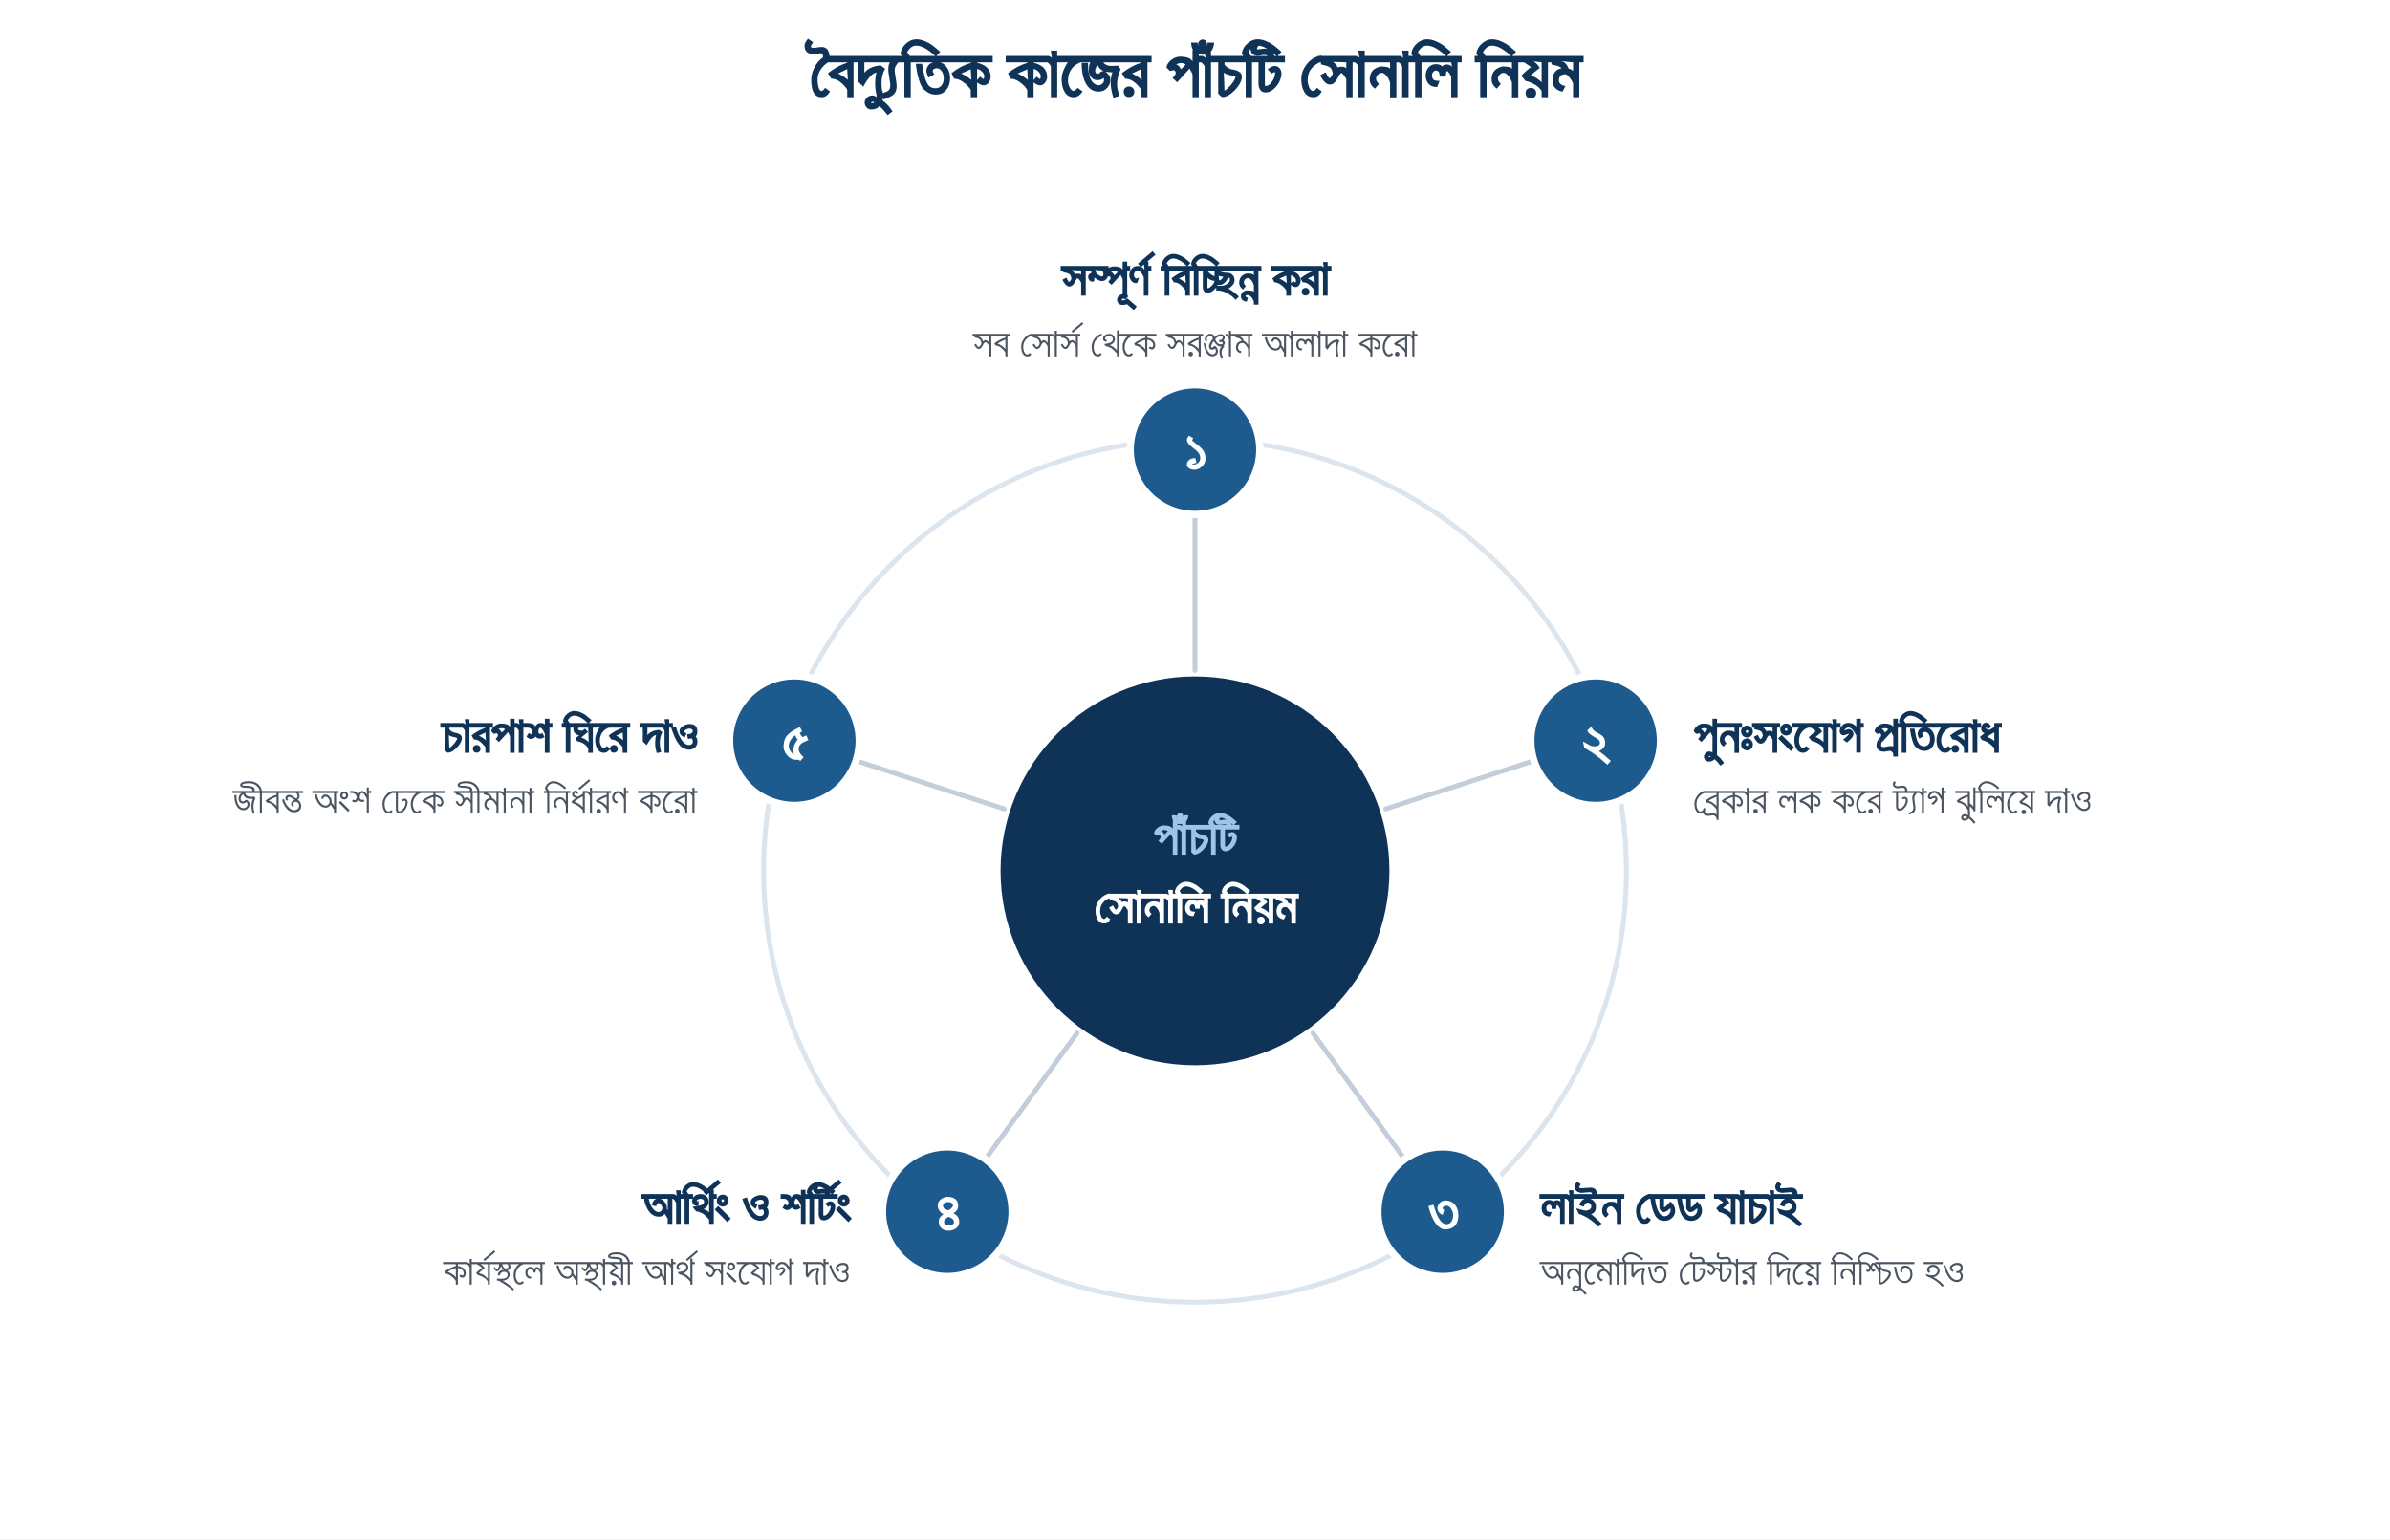
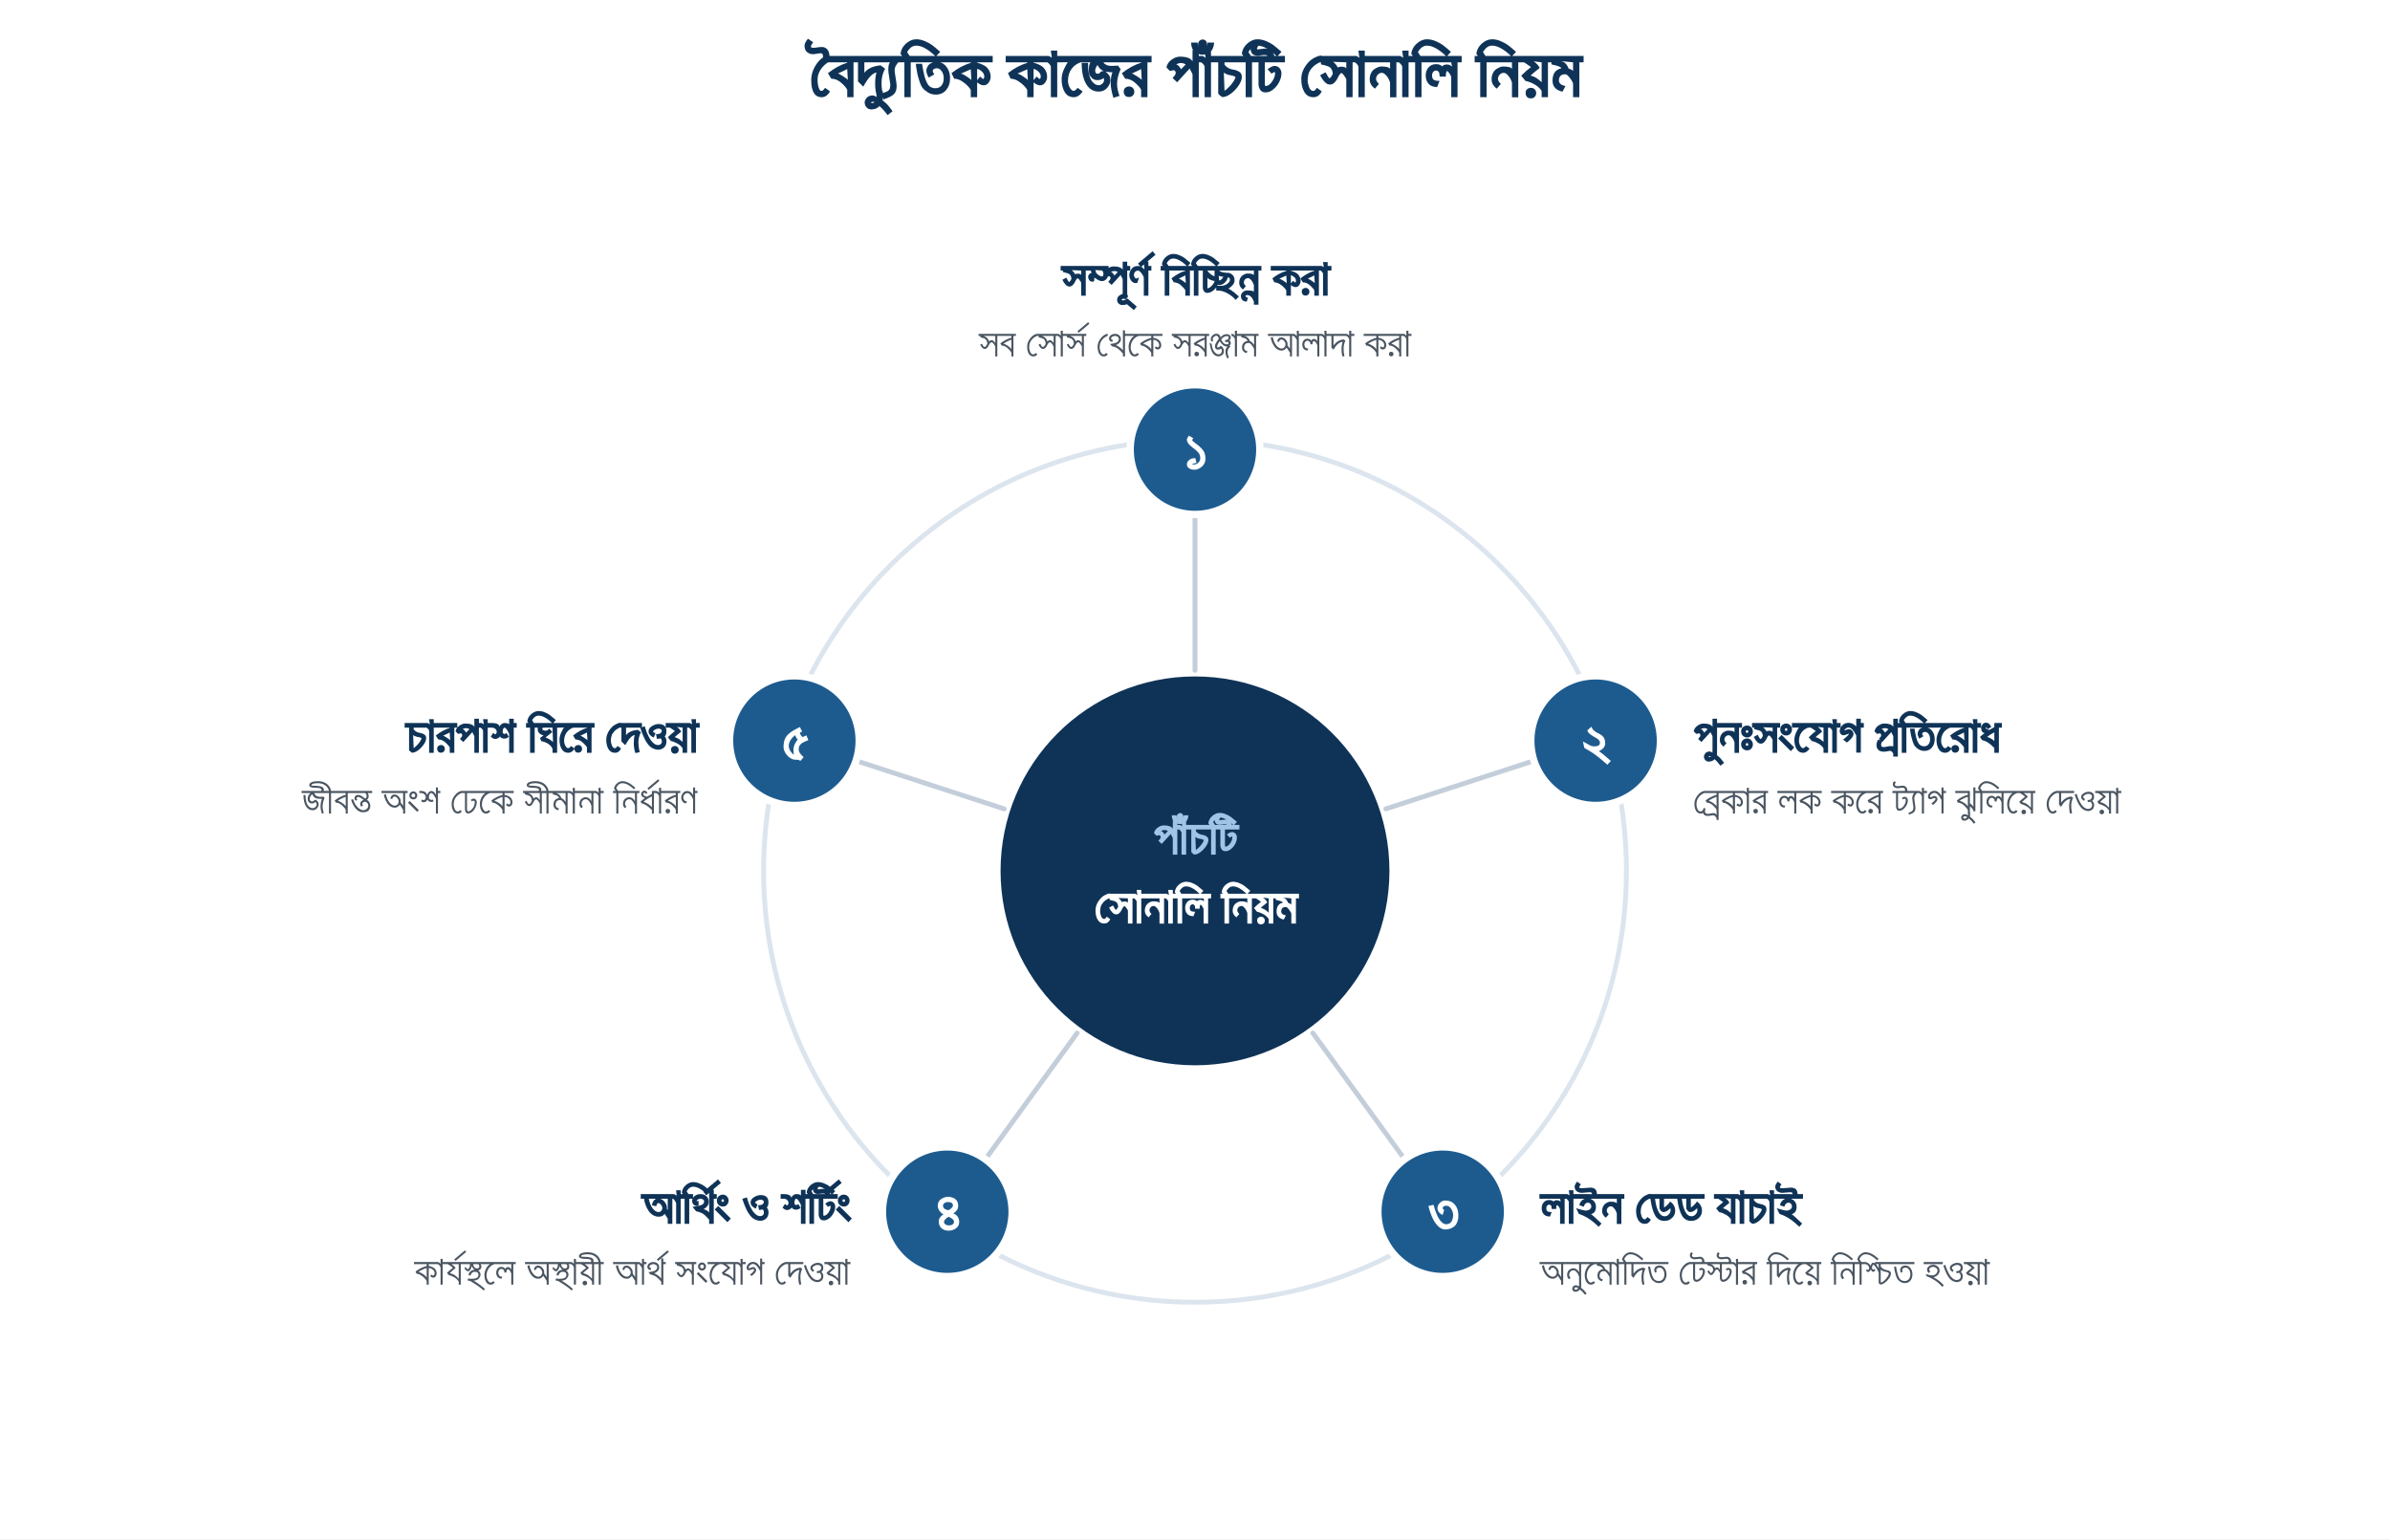
<svg xmlns="http://www.w3.org/2000/svg" width="1180" height="760" viewBox="0 0 1180 760">
  <rect width="1180" height="760" fill="#FFFFFF" />
  <text x="590.0" y="48.0" font-family="Kalpurush" font-size="34" font-weight="700" fill="#0F3357" text-anchor="middle">বৈদ্যুতিক কাজের পাঁচটি সোনালি নিয়ম</text>
  <circle cx="590.0" cy="430.0" r="213.0" fill="none" stroke="#DCE5EE" stroke-width="2.4" />
  <circle cx="590.0" cy="430.0" r="96.0" fill="#0F3357" stroke="none" stroke-width="2" />
  <text x="590.0" y="422.0" font-family="Kalpurush" font-size="24.5" font-weight="700" fill="#9FC4E6" text-anchor="middle">পাঁচটি</text>
  <text x="590.0" y="456.0" font-family="Kalpurush" font-size="24.5" font-weight="700" fill="#FFFFFF" text-anchor="middle">সোনালি নিয়ম</text>
  <line x1="590.0" y1="331.0" x2="590.0" y2="254.0" stroke="#C3CEDA" stroke-width="2.4" stroke-linecap="round" />
  <circle cx="590.0" cy="222.0" r="32.0" fill="#1D5B8F" stroke="#FFFFFF" stroke-width="3.6" />
  <text x="590.0" y="232.0" font-family="Kalpurush" font-size="28" font-weight="700" fill="#FFFFFF" text-anchor="middle">১</text>
  <text x="590.0" y="146.0" font-family="Kalpurush" font-size="24.5" font-weight="700" fill="#0F3357" text-anchor="middle">সম্পূর্ণ বিচ্ছিন্ন করা</text>
-   <text x="590.0" y="176.0" font-family="Kalpurush" font-size="20" font-weight="400" fill="#4A5561" text-anchor="middle">সব সোর্স থেকে সরঞ্জাম আলাদা করো</text>
+   <text x="590.0" y="176.0" font-family="Kalpurush" font-size="20" font-weight="400" fill="#4A5561" text-anchor="middle">সব সোর্স থেকে সরঞ্জাম আলাদা করা</text>
  <line x1="684.2" y1="399.4" x2="757.4" y2="375.6" stroke="#C3CEDA" stroke-width="2.4" stroke-linecap="round" />
  <circle cx="787.8" cy="365.7" r="32.0" fill="#1D5B8F" stroke="#FFFFFF" stroke-width="3.6" />
  <text x="787.8" y="375.7" font-family="Kalpurush" font-size="28" font-weight="700" fill="#FFFFFF" text-anchor="middle">২</text>
  <text x="835.8" y="371.7" font-family="Kalpurush" font-size="24.5" font-weight="700" fill="#0F3357" text-anchor="start">পুনঃসংযোগ প্রতিরোধ</text>
-   <text x="835.8" y="401.7" font-family="Kalpurush" font-size="20" font-weight="400" fill="#4A5561" text-anchor="start">ব্রেকার লক করে ট্যাগ ঝুলিয়ে দাও</text>
+   <text x="835.8" y="401.7" font-family="Kalpurush" font-size="20" font-weight="400" fill="#4A5561" text-anchor="start">ব্রেকার লক করে ট্যাগ ঝুলিয়ে দেওয়া</text>
  <line x1="648.2" y1="510.1" x2="693.5" y2="572.4" stroke="#C3CEDA" stroke-width="2.4" stroke-linecap="round" />
  <circle cx="712.3" cy="598.3" r="32.0" fill="#1D5B8F" stroke="#FFFFFF" stroke-width="3.6" />
  <text x="712.3" y="608.3" font-family="Kalpurush" font-size="28" font-weight="700" fill="#FFFFFF" text-anchor="middle">৩</text>
  <text x="760.3" y="604.3" font-family="Kalpurush" font-size="24.5" font-weight="700" fill="#0F3357" text-anchor="start">লাইন ডেড যাচাই</text>
-   <text x="760.3" y="634.3" font-family="Kalpurush" font-size="20" font-weight="400" fill="#4A5561" text-anchor="start">অনুমোদিত টেস্টার দিয়ে নিশ্চিত হও</text>
+   <text x="760.3" y="634.3" font-family="Kalpurush" font-size="20" font-weight="400" fill="#4A5561" text-anchor="start">অনুমোদিত টেস্টার দিয়ে নিশ্চিত হওয়া</text>
  <line x1="531.8" y1="510.1" x2="486.5" y2="572.4" stroke="#C3CEDA" stroke-width="2.4" stroke-linecap="round" />
  <circle cx="467.7" cy="598.3" r="32.0" fill="#1D5B8F" stroke="#FFFFFF" stroke-width="3.6" />
  <text x="467.7" y="608.3" font-family="Kalpurush" font-size="28" font-weight="700" fill="#FFFFFF" text-anchor="middle">৪</text>
  <text x="419.7" y="604.3" font-family="Kalpurush" font-size="24.5" font-weight="700" fill="#0F3357" text-anchor="end">আর্থিং ও শর্টিং</text>
-   <text x="419.7" y="634.3" font-family="Kalpurush" font-size="20" font-weight="400" fill="#4A5561" text-anchor="end">কার্যস্থলে অস্থায়ী আর্থ সংযোগ দাও</text>
+   <text x="419.7" y="634.3" font-family="Kalpurush" font-size="20" font-weight="400" fill="#4A5561" text-anchor="end">কার্যস্থলে অস্থায়ী আর্থ সংযোগ দেওয়া</text>
  <line x1="495.8" y1="399.4" x2="422.6" y2="375.6" stroke="#C3CEDA" stroke-width="2.4" stroke-linecap="round" />
  <circle cx="392.2" cy="365.7" r="32.0" fill="#1D5B8F" stroke="#FFFFFF" stroke-width="3.6" />
  <text x="392.2" y="375.7" font-family="Kalpurush" font-size="28" font-weight="700" fill="#FFFFFF" text-anchor="middle">৫</text>
-   <text x="344.2" y="371.7" font-family="Kalpurush" font-size="24.5" font-weight="700" fill="#0F3357" text-anchor="end">চারপাশ ঘিরে দাও</text>
-   <text x="344.2" y="401.7" font-family="Kalpurush" font-size="20" font-weight="400" fill="#4A5561" text-anchor="end">জীবন্ত অংশ ঢেকে সীমানা নির্ধারণ করো</text>
+   <text x="344.2" y="371.7" font-family="Kalpurush" font-size="24.5" font-weight="700" fill="#0F3357" text-anchor="end">চারপাশ ঘিরে দেওয়া</text>
+   <text x="344.2" y="401.7" font-family="Kalpurush" font-size="20" font-weight="400" fill="#4A5561" text-anchor="end">জীবন্ত অংশ ঢেকে সীমানা নির্ধারণ</text>
</svg>
